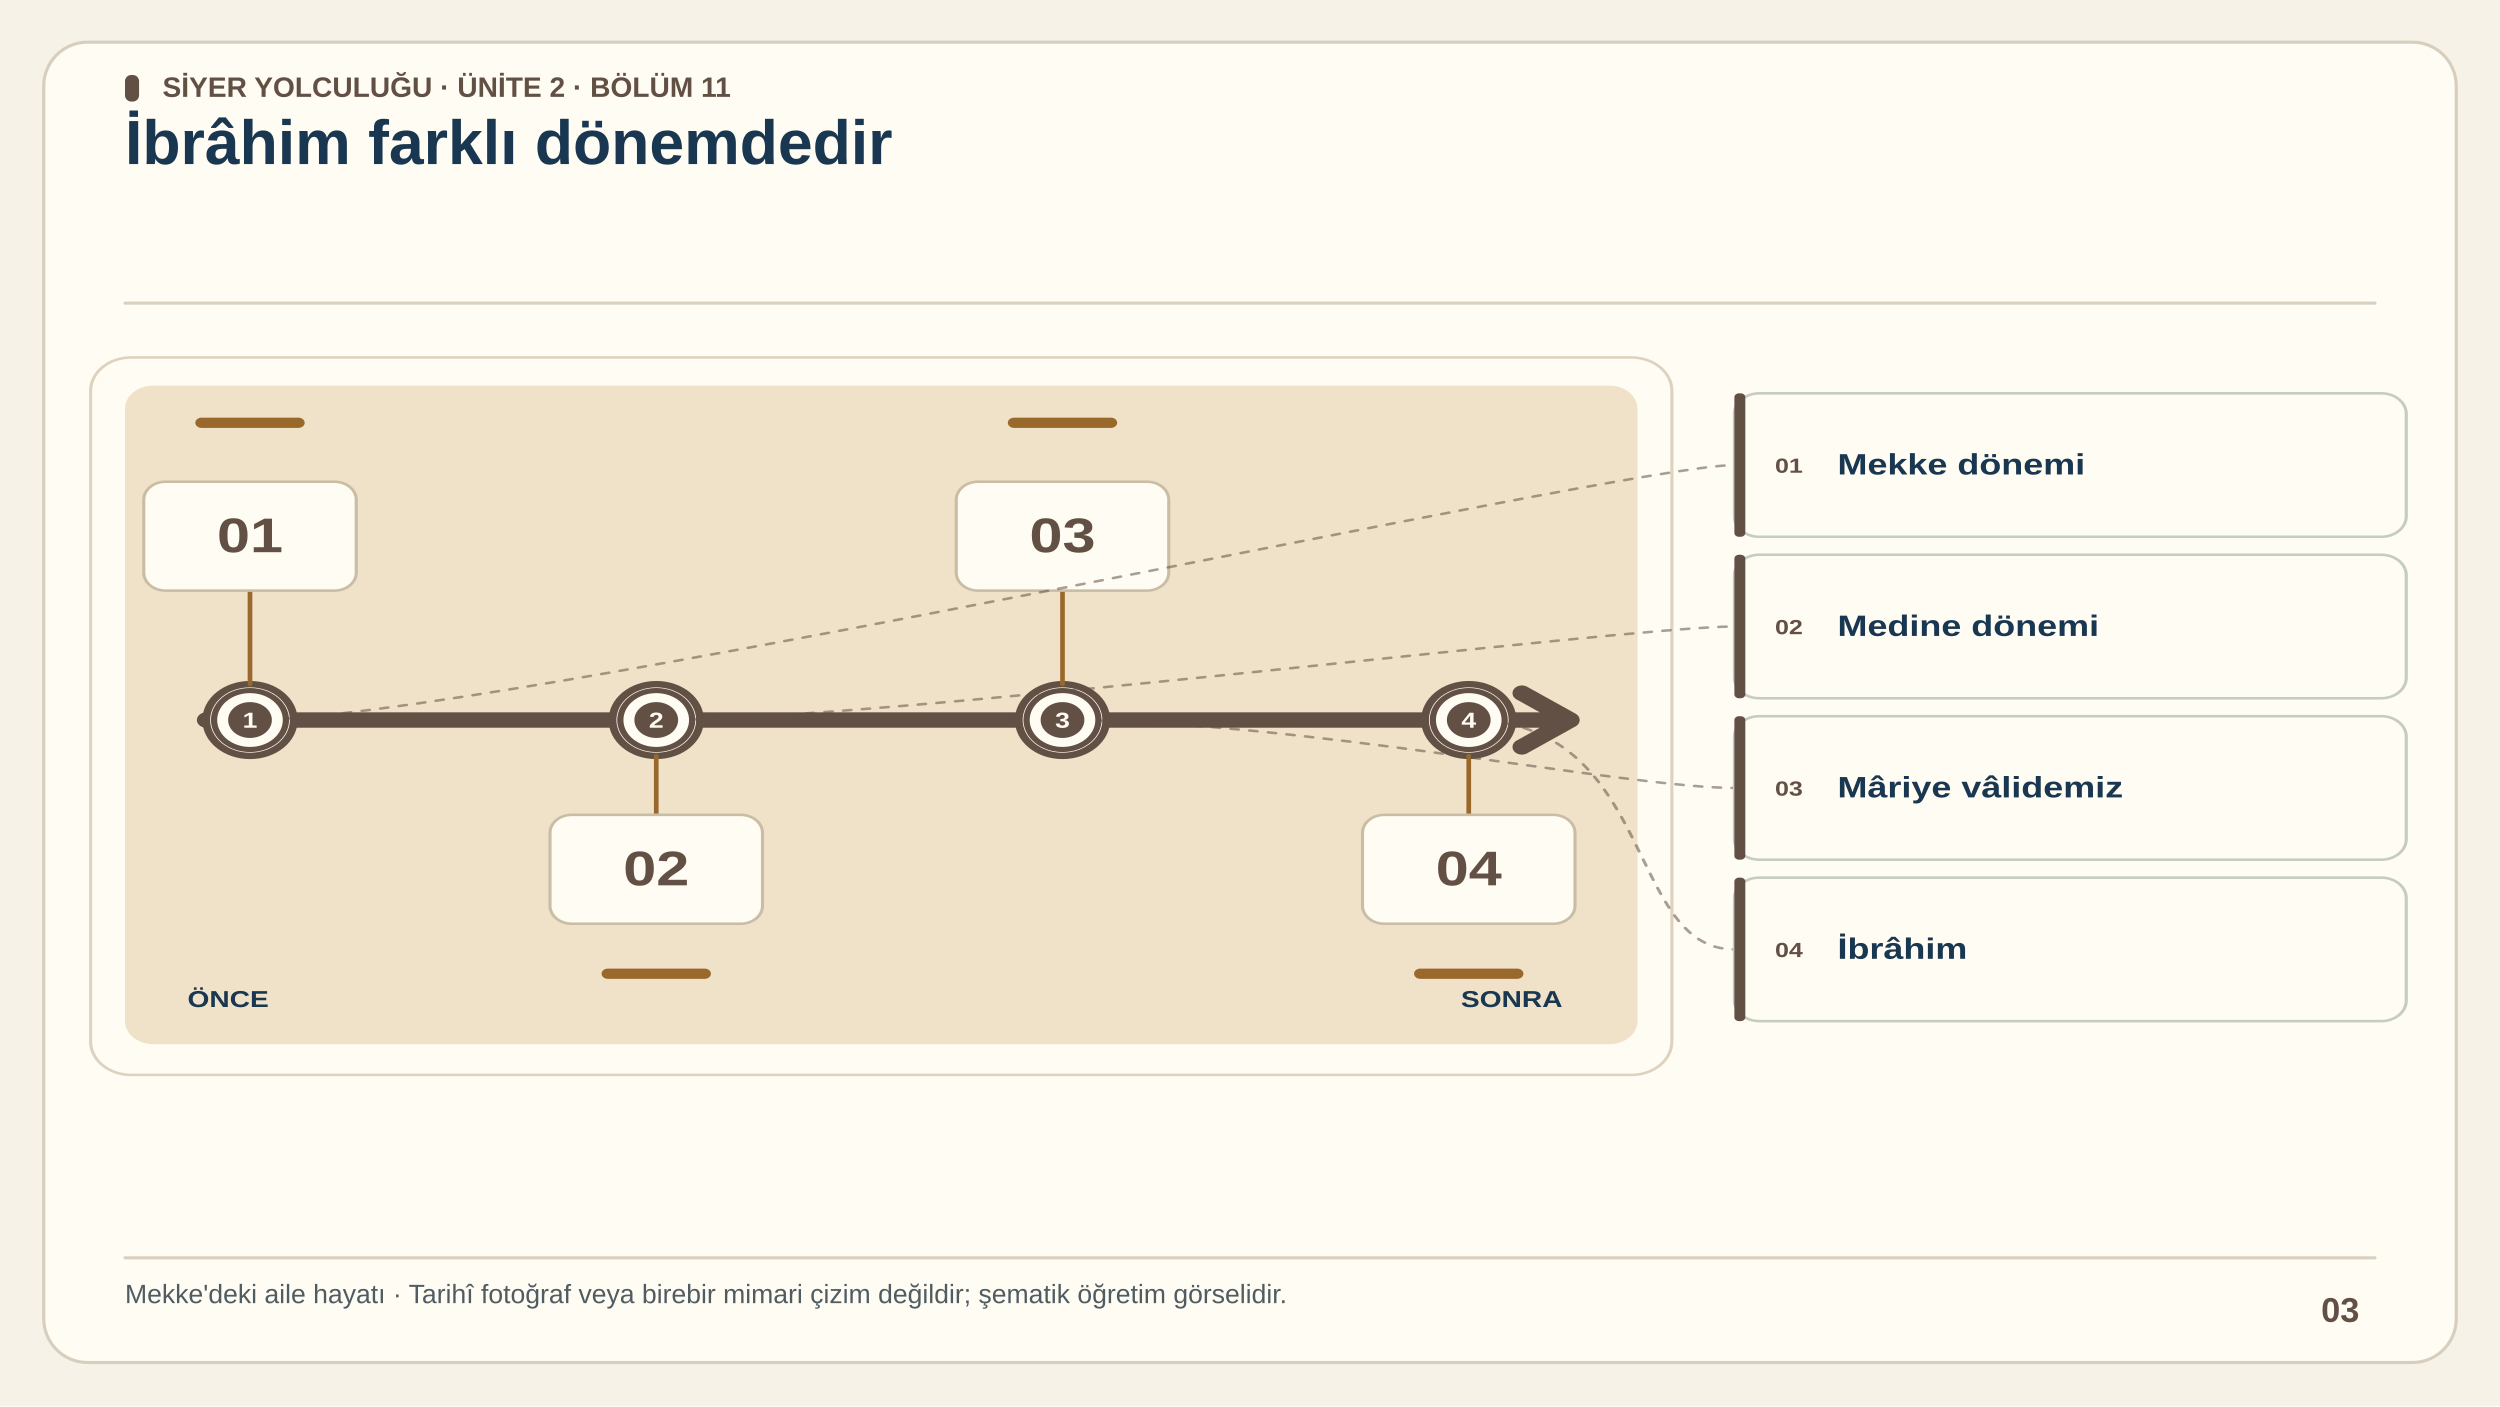
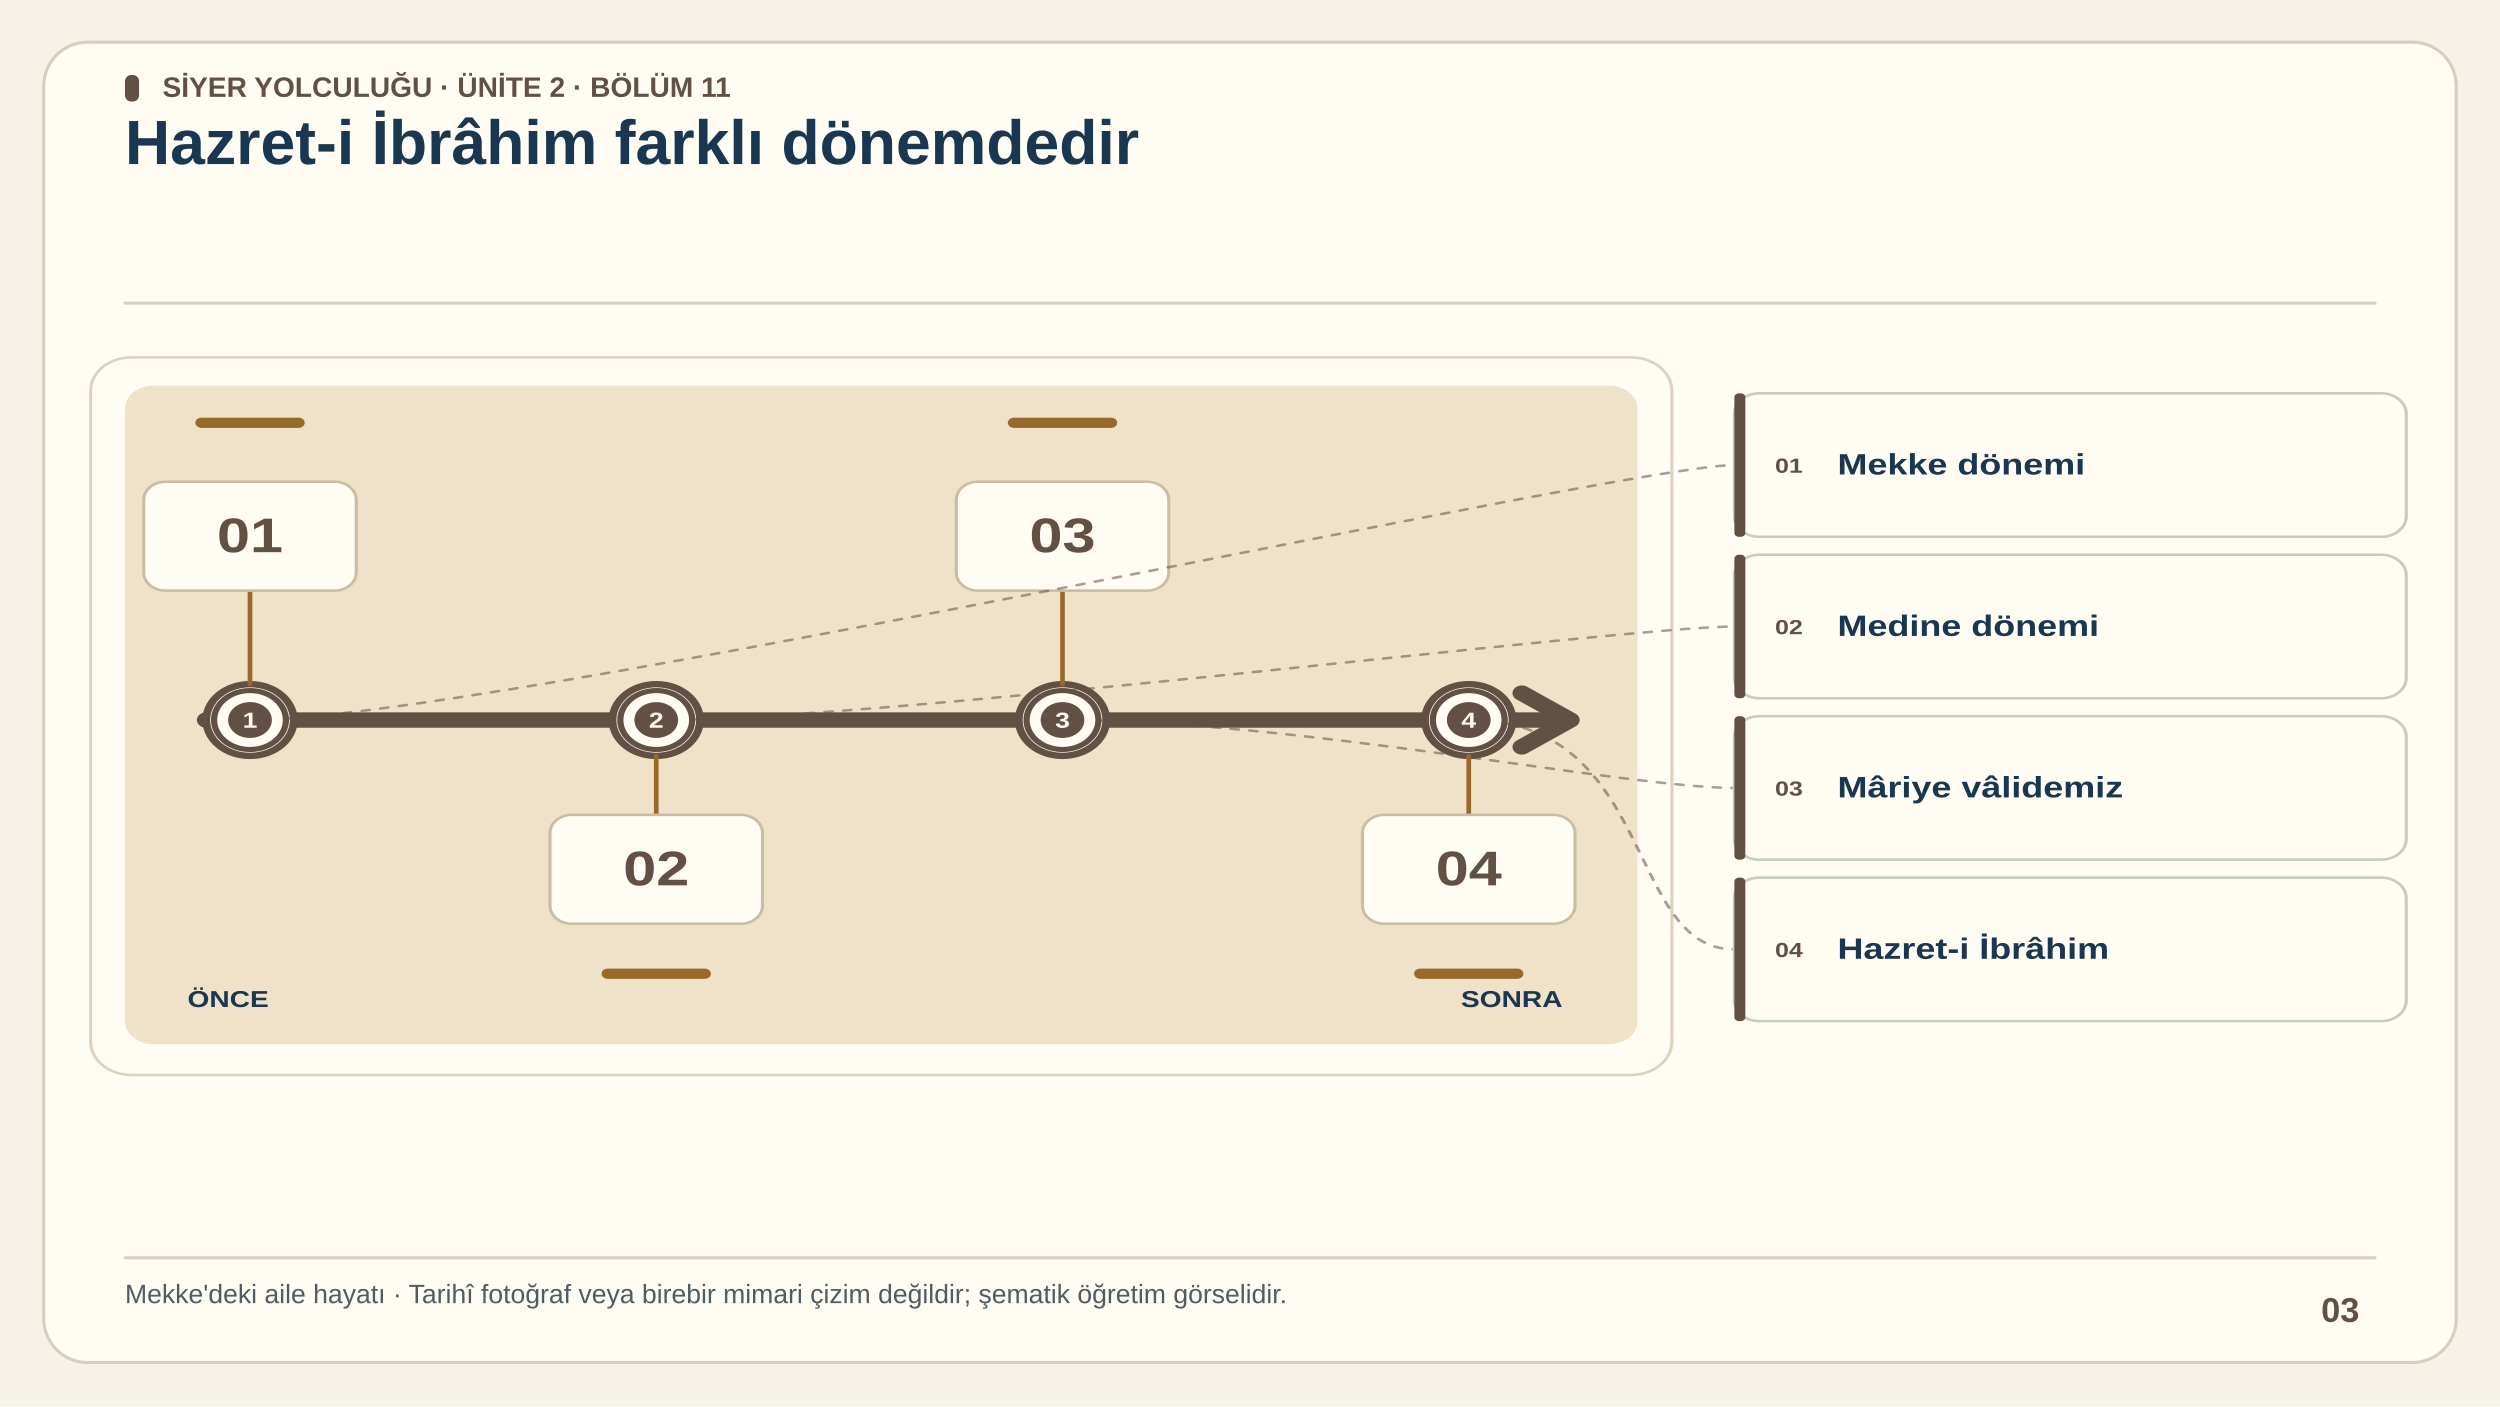
<svg xmlns="http://www.w3.org/2000/svg" width="1600" height="900" viewBox="0 0 1600 900" role="img" aria-labelledby="f11_2title f11_2desc">
  <defs>
    <linearGradient id="f11_2sky" x1="0" y1="0" x2="0" y2="1">
      <stop stop-color="#F0E2C8" />
      <stop offset="1" stop-color="#F8EBCD" />
    </linearGradient>
    <linearGradient id="f11_2wood">
      <stop stop-color="#C79560" />
      <stop offset="1" stop-color="#E2BE80" />
    </linearGradient>
    <filter id="f11_2shadow" x="-15%" y="-15%" width="130%" height="140%">
      <feDropShadow dx="0" dy="6" stdDeviation="7" flood-color="#193750" flood-opacity=".12" />
    </filter>
  </defs>
  <rect x="0" y="0" width="1600" height="900" rx="0" fill="#F7F2E7" stroke="none" stroke-width="1" />
  <rect x="28" y="27" width="1544" height="845" rx="28" fill="#FFFCF3" stroke="#D8CEBD" stroke-width="2" />
  <rect x="80" y="48" width="9" height="17" rx="4" fill="#635044" stroke="none" stroke-width="1" />
  <text x="104" y="62" font-family="Arial, sans-serif" font-size="18" fill="#635044" font-weight="700" text-anchor="start">SİYER YOLCULUĞU · ÜNİTE 2 · BÖLÜM 11</text>
-   <text x="80" y="105" font-family="Arial, sans-serif" font-size="40" fill="#193750" font-weight="700" text-anchor="start">İbrâhim farklı dönemdedir</text>
+   <text x="80" y="105" font-family="Arial, sans-serif" font-size="40" fill="#193750" font-weight="700" text-anchor="start">Hazret-i İbrâhim farklı dönemdedir</text>
  <path d="M80 194 H1520" fill="none" stroke="#D9D0C0" stroke-width="2" stroke-linecap="round" stroke-linejoin="round" />
  <g transform="translate(0 50) scale(1 .82)">
    <rect x="58" y="218" width="1012" height="560" rx="26" fill="#FFFCF3" stroke="#DDD2BF" stroke-width="2" />
    <rect x="80" y="240" width="968" height="514" rx="18" fill="#F0E2C8" stroke="none" stroke-width="1" />
    <path d="M132 501 H1005 M974 480 L1005 501 974 522" fill="none" stroke="#635044" stroke-width="12" stroke-linecap="round" stroke-linejoin="round" />
    <circle cx="160" cy="501" r="28" fill="#FFFCF3" stroke="#635044" stroke-width="5" />
    <text x="160" y="509" font-family="Arial, sans-serif" font-size="24" fill="#193750" font-weight="700" text-anchor="middle">1</text>
    <path d="M160 473 V400" fill="none" stroke="#99692C" stroke-width="3" stroke-linecap="round" stroke-linejoin="round" />
    <rect x="92" y="315" width="136" height="85" rx="14" fill="#FFFCF3" stroke="#C9BDA6" stroke-width="2" />
    <text x="160" y="370" font-family="Arial, sans-serif" font-size="38" fill="#635044" font-weight="700" text-anchor="middle">01</text>
    <rect x="125" y="265" width="70" height="8" rx="4" fill="#99692C" stroke="none" stroke-width="1" />
    <circle cx="420" cy="501" r="28" fill="#FFFCF3" stroke="#635044" stroke-width="5" />
    <text x="420" y="509" font-family="Arial, sans-serif" font-size="24" fill="#193750" font-weight="700" text-anchor="middle">2</text>
    <path d="M420 529 V575" fill="none" stroke="#99692C" stroke-width="3" stroke-linecap="round" stroke-linejoin="round" />
    <rect x="352" y="575" width="136" height="85" rx="14" fill="#FFFCF3" stroke="#C9BDA6" stroke-width="2" />
    <text x="420" y="630" font-family="Arial, sans-serif" font-size="38" fill="#635044" font-weight="700" text-anchor="middle">02</text>
    <rect x="385" y="695" width="70" height="8" rx="4" fill="#99692C" stroke="none" stroke-width="1" />
    <circle cx="680" cy="501" r="28" fill="#FFFCF3" stroke="#635044" stroke-width="5" />
    <text x="680" y="509" font-family="Arial, sans-serif" font-size="24" fill="#193750" font-weight="700" text-anchor="middle">3</text>
    <path d="M680 473 V400" fill="none" stroke="#99692C" stroke-width="3" stroke-linecap="round" stroke-linejoin="round" />
    <rect x="612" y="315" width="136" height="85" rx="14" fill="#FFFCF3" stroke="#C9BDA6" stroke-width="2" />
    <text x="680" y="370" font-family="Arial, sans-serif" font-size="38" fill="#635044" font-weight="700" text-anchor="middle">03</text>
    <rect x="645" y="265" width="70" height="8" rx="4" fill="#99692C" stroke="none" stroke-width="1" />
    <circle cx="940" cy="501" r="28" fill="#FFFCF3" stroke="#635044" stroke-width="5" />
    <text x="940" y="509" font-family="Arial, sans-serif" font-size="24" fill="#193750" font-weight="700" text-anchor="middle">4</text>
    <path d="M940 529 V575" fill="none" stroke="#99692C" stroke-width="3" stroke-linecap="round" stroke-linejoin="round" />
    <rect x="872" y="575" width="136" height="85" rx="14" fill="#FFFCF3" stroke="#C9BDA6" stroke-width="2" />
    <text x="940" y="630" font-family="Arial, sans-serif" font-size="38" fill="#635044" font-weight="700" text-anchor="middle">04</text>
    <rect x="905" y="695" width="70" height="8" rx="4" fill="#99692C" stroke="none" stroke-width="1" />
    <text x="120" y="725" font-family="Arial, sans-serif" font-size="18" fill="#193750" font-weight="700" text-anchor="start">ÖNCE</text>
    <text x="1000" y="725" font-family="Arial, sans-serif" font-size="18" fill="#193750" font-weight="700" text-anchor="end">SONRA</text>
    <path d="M160 501 C310 501 1040 302 1110 302" fill="none" stroke="#635044" stroke-width="2" stroke-linecap="round" stroke-linejoin="round" stroke-dasharray="5 7" opacity=".55" />
    <path d="M420 501 C570 501 1040 428 1110 428" fill="none" stroke="#635044" stroke-width="2" stroke-linecap="round" stroke-linejoin="round" stroke-dasharray="5 7" opacity=".55" />
    <path d="M680 501 C830 501 1040 554 1110 554" fill="none" stroke="#635044" stroke-width="2" stroke-linecap="round" stroke-linejoin="round" stroke-dasharray="5 7" opacity=".55" />
    <path d="M940 501 C1060 501 1040 680 1110 680" fill="none" stroke="#635044" stroke-width="2" stroke-linecap="round" stroke-linejoin="round" stroke-dasharray="5 7" opacity=".55" />
    <rect x="1110" y="246" width="430" height="112" rx="16" fill="#FFFCF3" stroke="#C5CDBF" stroke-width="2" />
    <rect x="1110" y="246" width="7" height="112" rx="3" fill="#635044" stroke="none" stroke-width="1" />
    <text x="1136" y="308" font-family="Arial, sans-serif" font-size="16" fill="#635044" font-weight="700" text-anchor="start">01</text>
    <text x="1176" y="309.36" font-family="Arial, sans-serif" font-size="23" fill="#193750" font-weight="600" text-anchor="start">Mekke dönemi</text>
    <circle cx="160" cy="501" r="23" fill="#FFFCF3" stroke="#635044" stroke-width="4" />
    <circle cx="160" cy="501" r="14" fill="#635044" stroke="none" stroke-width="1" />
    <text x="160" y="507" font-family="Arial, sans-serif" font-size="17" fill="#FFFCF3" font-weight="700" text-anchor="middle">1</text>
    <rect x="1110" y="372" width="430" height="112" rx="16" fill="#FFFCF3" stroke="#C5CDBF" stroke-width="2" />
    <rect x="1110" y="372" width="7" height="112" rx="3" fill="#635044" stroke="none" stroke-width="1" />
    <text x="1136" y="434" font-family="Arial, sans-serif" font-size="16" fill="#635044" font-weight="700" text-anchor="start">02</text>
    <text x="1176" y="435.36" font-family="Arial, sans-serif" font-size="23" fill="#193750" font-weight="600" text-anchor="start">Medine dönemi</text>
    <circle cx="420" cy="501" r="23" fill="#FFFCF3" stroke="#635044" stroke-width="4" />
    <circle cx="420" cy="501" r="14" fill="#635044" stroke="none" stroke-width="1" />
    <text x="420" y="507" font-family="Arial, sans-serif" font-size="17" fill="#FFFCF3" font-weight="700" text-anchor="middle">2</text>
    <rect x="1110" y="498" width="430" height="112" rx="16" fill="#FFFCF3" stroke="#C5CDBF" stroke-width="2" />
    <rect x="1110" y="498" width="7" height="112" rx="3" fill="#635044" stroke="none" stroke-width="1" />
    <text x="1136" y="560" font-family="Arial, sans-serif" font-size="16" fill="#635044" font-weight="700" text-anchor="start">03</text>
    <text x="1176" y="561.36" font-family="Arial, sans-serif" font-size="23" fill="#193750" font-weight="600" text-anchor="start">Mâriye vâlidemiz</text>
    <circle cx="680" cy="501" r="23" fill="#FFFCF3" stroke="#635044" stroke-width="4" />
    <circle cx="680" cy="501" r="14" fill="#635044" stroke="none" stroke-width="1" />
    <text x="680" y="507" font-family="Arial, sans-serif" font-size="17" fill="#FFFCF3" font-weight="700" text-anchor="middle">3</text>
    <rect x="1110" y="624" width="430" height="112" rx="16" fill="#FFFCF3" stroke="#C5CDBF" stroke-width="2" />
    <rect x="1110" y="624" width="7" height="112" rx="3" fill="#635044" stroke="none" stroke-width="1" />
    <text x="1136" y="686" font-family="Arial, sans-serif" font-size="16" fill="#635044" font-weight="700" text-anchor="start">04</text>
-     <text x="1176" y="687.36" font-family="Arial, sans-serif" font-size="23" fill="#193750" font-weight="600" text-anchor="start">İbrâhim</text>
+     <text x="1176" y="687.36" font-family="Arial, sans-serif" font-size="23" fill="#193750" font-weight="600" text-anchor="start">Hazret-i İbrâhim</text>
    <circle cx="940" cy="501" r="23" fill="#FFFCF3" stroke="#635044" stroke-width="4" />
    <circle cx="940" cy="501" r="14" fill="#635044" stroke="none" stroke-width="1" />
    <text x="940" y="507" font-family="Arial, sans-serif" font-size="17" fill="#FFFCF3" font-weight="700" text-anchor="middle">4</text>
  </g>
  <path d="M80 805 H1520" fill="none" stroke="#D9D0C0" stroke-width="2" stroke-linecap="round" stroke-linejoin="round" />
  <text x="80" y="834" font-family="Arial, sans-serif" font-size="17" fill="#4F5C62" font-weight="500" text-anchor="start">Mekke'deki aile hayatı · Tarihî fotoğraf veya birebir mimari çizim değildir; şematik öğretim görselidir.</text>
  <text x="1510" y="846" font-family="Arial, sans-serif" font-size="22" fill="#635044" font-weight="700" text-anchor="end">03</text>
</svg>
